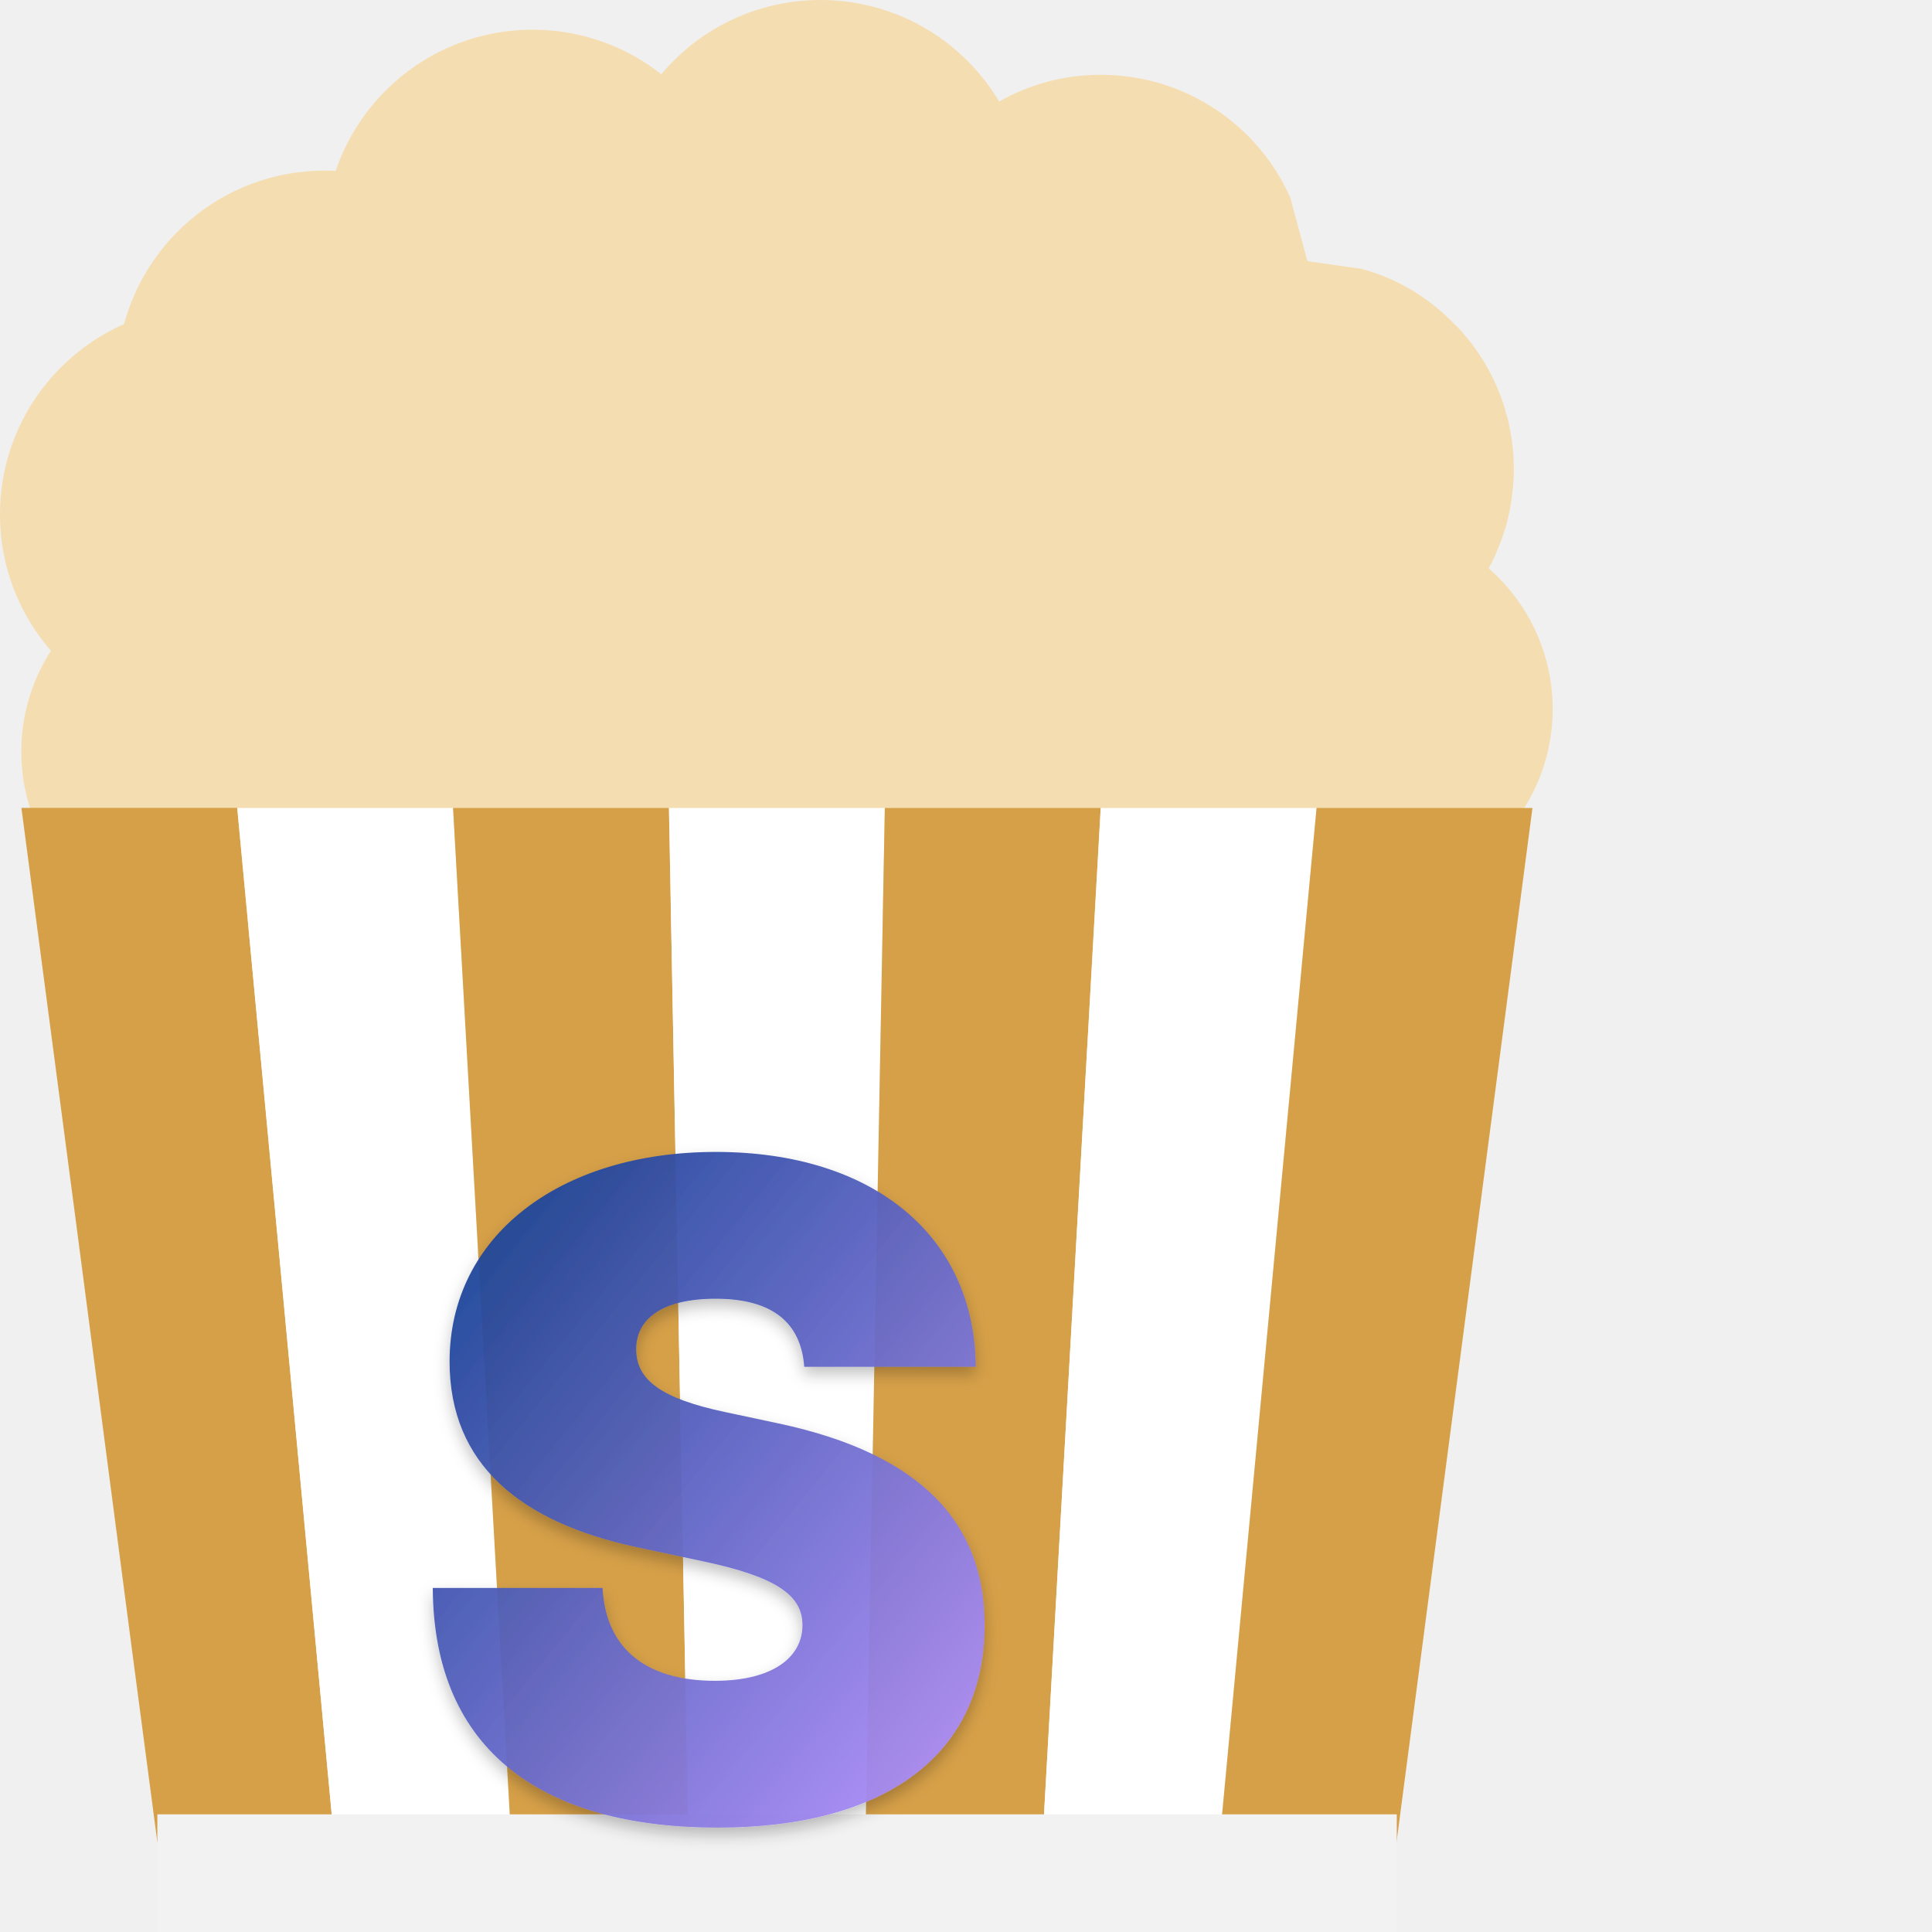
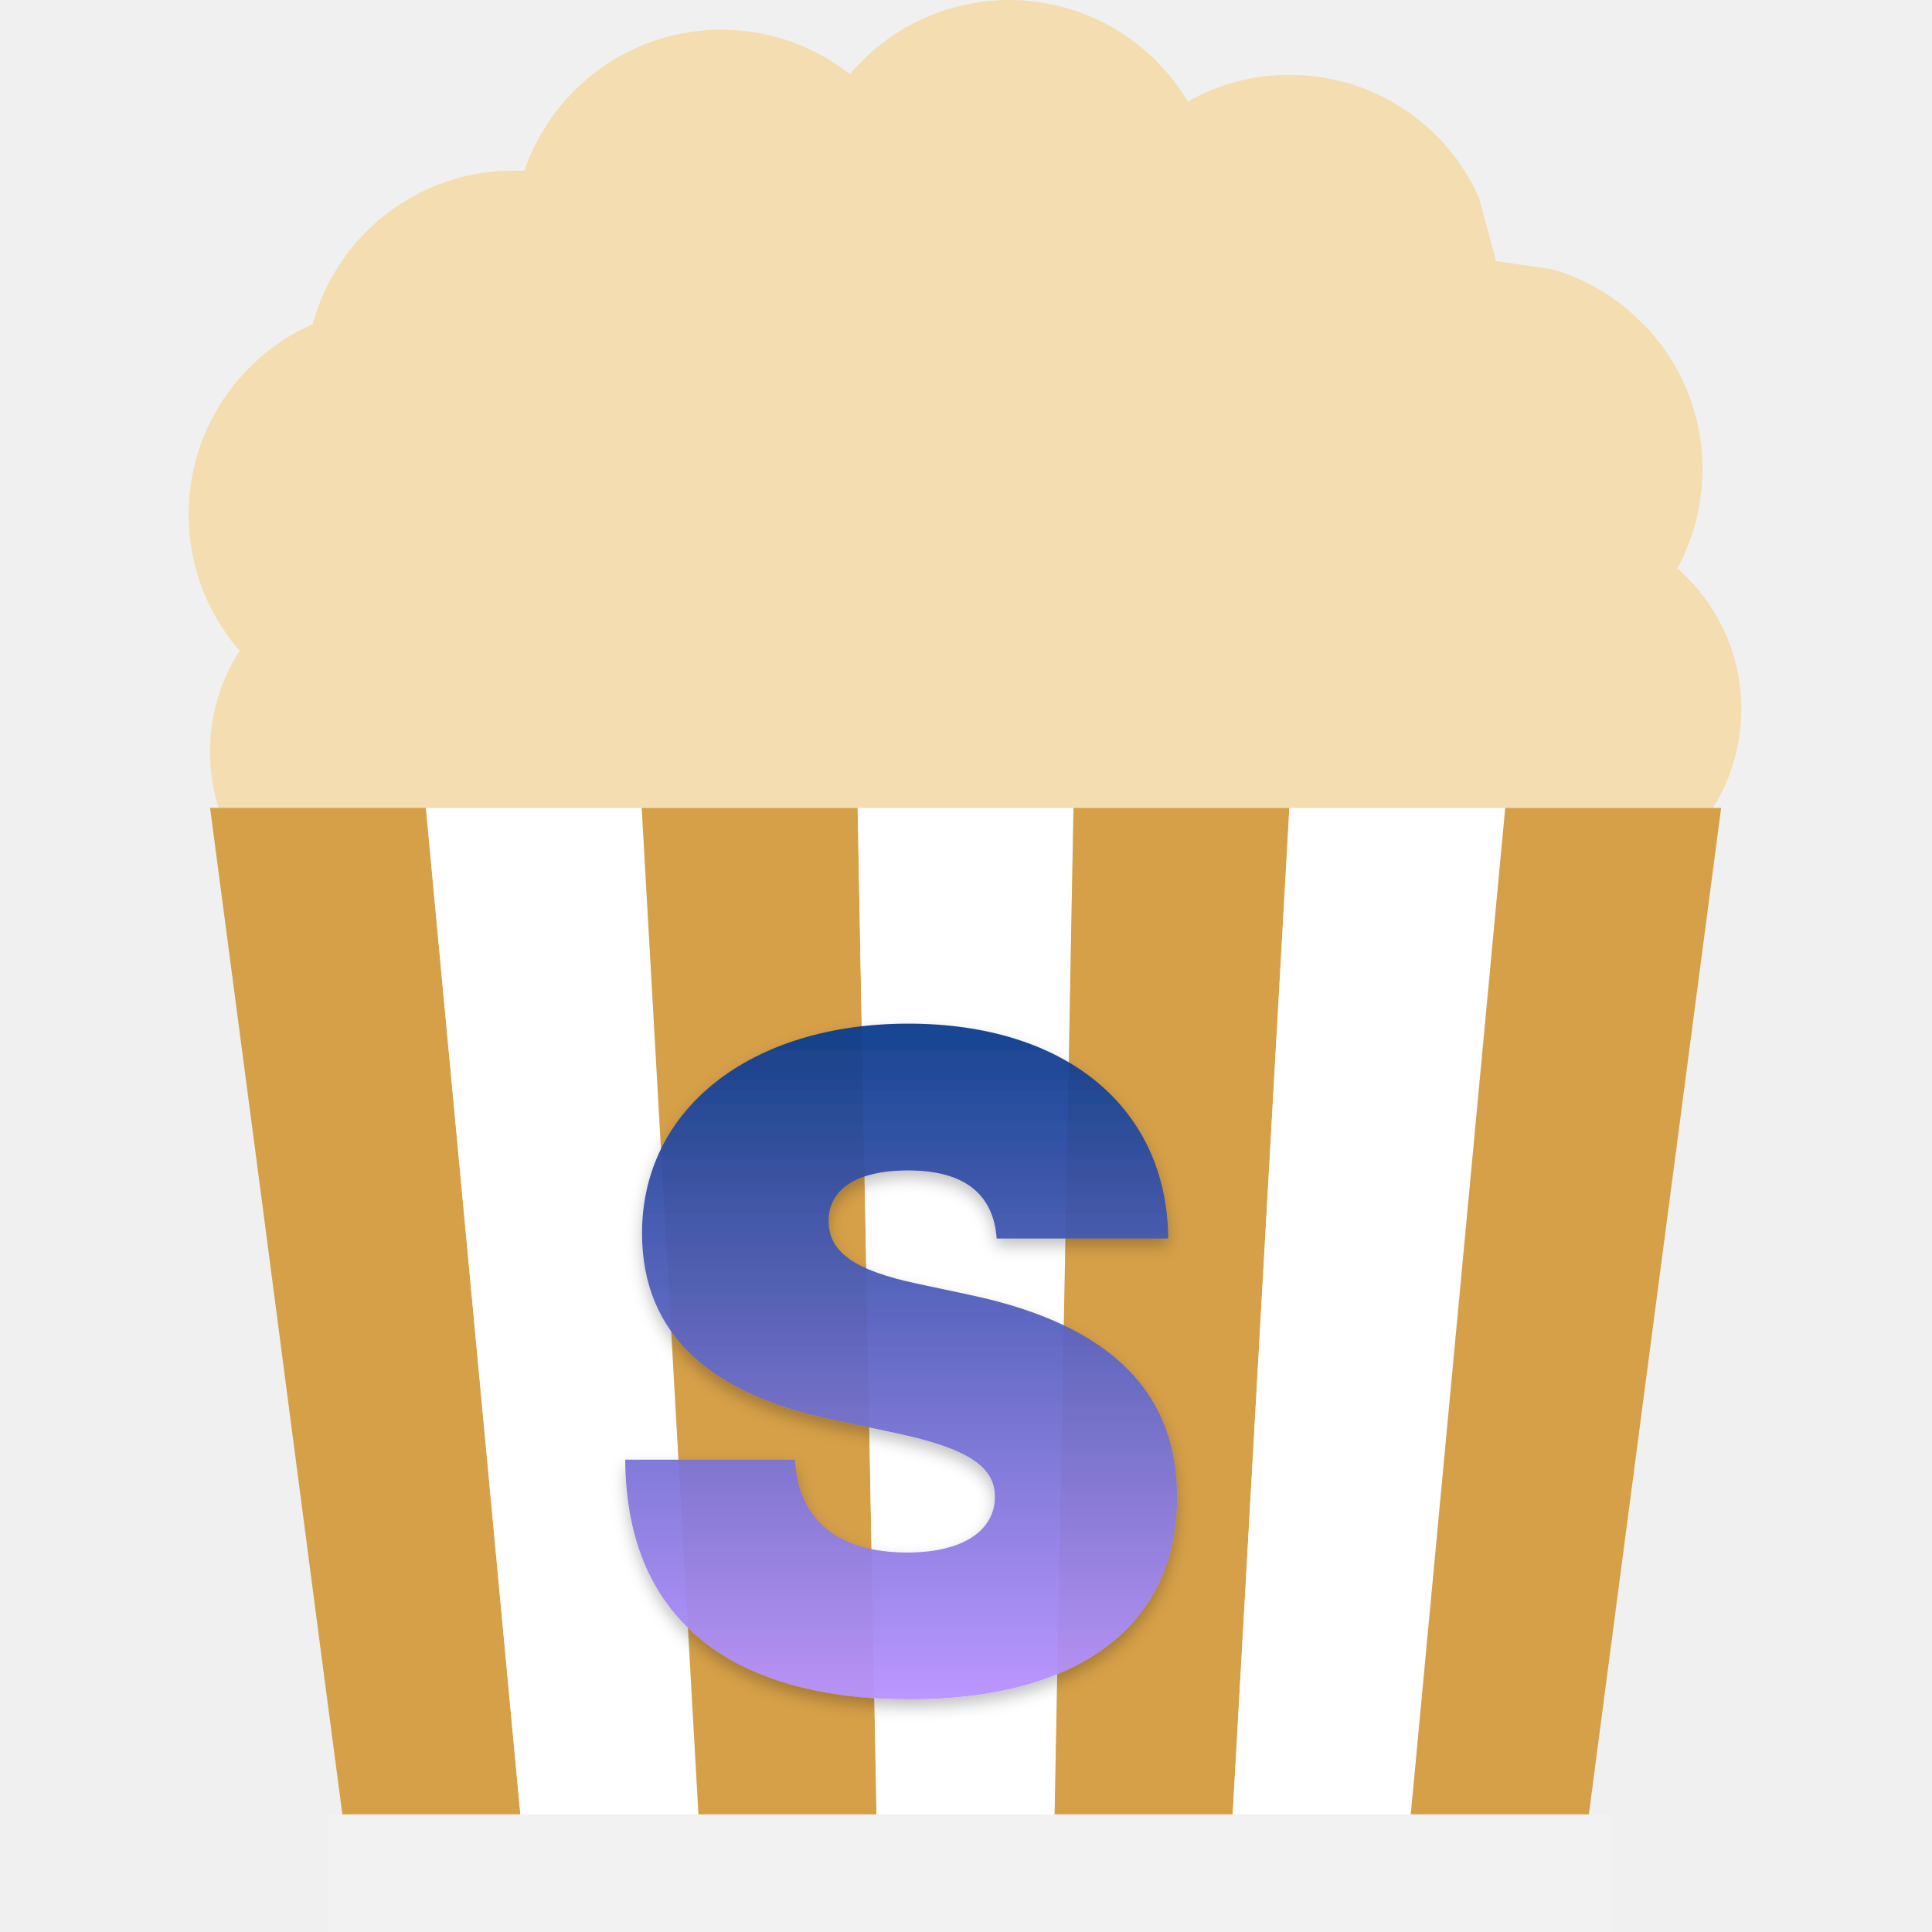
<svg xmlns="http://www.w3.org/2000/svg" version="1.1" id="_x35_" viewBox="0 0 512 512" xml:space="preserve">
  <defs>
-     <linearGradient id="sGrad" x1="0" y1="0" x2="1" y2="1">
+     <linearGradient id="sGrad" x1="0" y1="0" x2="0" y2="1">
      <stop offset="0%" stop-color="#0b3b8c" />
      <stop offset="100%" stop-color="#b892ff" />
    </linearGradient>
  </defs>
-   <g>
-     <g>
+   <g transform="translate(256, 256)">
+     <g transform="translate(-206, -256)">
      <g>
-         <circle style="fill:#F5DDB2;" cx="55.093" cy="199.192" r="49.443" />
-         <circle style="fill:#F5DDB2;" cx="77.402" cy="153.987" r="49.443" />
-         <circle style="fill:#F5DDB2;" cx="135.507" cy="203.43" r="49.443" />
-         <circle style="fill:#F5DDB2;" cx="112.303" cy="104.536" r="49.443" />
-         <circle style="fill:#F5DDB2;" cx="211.79" cy="203.43" r="49.443" />
-         <circle style="fill:#F5DDB2;" cx="245.792" cy="94.657" r="49.443" />
-         <circle style="fill:#F5DDB2;" cx="177.279" cy="94.657" r="49.443" />
-         <circle style="fill:#F5DDB2;" cx="196.349" cy="144.1" r="49.443" />
-         <circle style="fill:#F5DDB2;" cx="146.906" cy="153.979" r="49.443" />
-         <circle style="fill:#F5DDB2;" cx="291.698" cy="179.415" r="49.443" />
-         <circle style="fill:#F5DDB2;" cx="346.088" cy="206.255" r="49.443" />
-         <circle style="fill:#F5DDB2;" cx="362.027" cy="187.892" r="49.443" />
-         <circle style="fill:#F5DDB2;" cx="289.511" cy="226.032" r="49.443" />
-         <path style="fill:#F5DDB2;" d="M401.185,124.304c0,1.876-0.078,3.751-0.312,5.626c-0.156,1.642-0.391,3.283-0.703,4.845           c-0.078,0.548-0.157,1.016-0.312,1.563c-0.313,1.485-0.704,2.971-1.173,4.377c-0.547,1.719-1.172,3.438-1.875,5.08           c-0.625,1.642-1.407,3.204-2.266,4.767v0.078h-0.078c-3.908,7.267-9.456,13.52-16.099,18.209           c-9.066,6.641-20.163,10.549-32.276,10.549c-1.641,0-3.283-0.078-4.923-0.312c-6.565-0.468-12.816-2.188-18.443-4.923           c-2.423-1.094-4.689-2.345-6.877-3.829c-0.704-0.391-1.407-0.859-2.032-1.484c-2.188-1.485-4.22-3.205-6.096-5.003           c-9.065-8.83-15.083-20.631-16.411-33.838c-0.235-1.876-0.312-3.751-0.312-5.705c0-1.016,0-2.032,0.156-3.048           c1.485-28.993,25.555-52.046,54.939-52.046h0.391l14.301,2.032c9.612,2.578,18.131,7.815,24.773,14.769           c0.469,0.469,0.938,0.861,1.328,1.329c0.391,0.39,0.703,0.703,0.938,1.094c0.156,0.156,0.313,0.391,0.469,0.547           c1.329,1.485,2.423,2.97,3.439,4.532c0.782,1.095,1.485,2.188,2.11,3.361c0.313,0.547,0.625,1.094,0.938,1.642           c1.563,2.969,2.891,6.095,3.907,9.378c0.157,0.547,0.313,1.093,0.391,1.641c0,0,0.078,0,0.078,0.078           c0.391,1.251,0.704,2.501,0.938,3.829C400.795,116.957,401.185,120.553,401.185,124.304z" />
-         <path style="fill:#F5DDB2;" d="M346.794,74.914c0,26.102-18.208,47.983-42.591,53.609c-3.985,1.017-8.206,1.485-12.504,1.485           h-0.391c-3.439,0-6.799-0.39-10.003-1.016c-7.815-1.484-15.004-4.61-21.178-8.986c-6.408-4.455-11.801-10.238-15.708-16.959           c-0.938-1.407-1.719-2.892-2.423-4.454c-3.439-7.191-5.392-15.24-5.392-23.679c0-10.941,3.204-21.101,8.753-29.697           c4.767-7.58,11.488-13.911,19.381-18.287c7.971-4.531,17.115-7.111,26.961-7.111c22.429,0,41.732,13.363,50.25,32.588           l4.533,16.803C346.715,71.085,346.794,72.96,346.794,74.914z" />
-         <circle style="fill:#F5DDB2;" cx="55.093" cy="136.321" r="55.093" />
-         <circle style="fill:#F5DDB2;" cx="86.064" cy="100.308" r="55.093" />
-         <circle style="fill:#F5DDB2;" cx="141.158" cy="62.967" r="55.093" />
-         <circle style="fill:#F5DDB2;" cx="217.441" cy="55.093" r="55.093" />
-         <circle style="fill:#F5DDB2;" cx="273.736" cy="167.504" r="49.443" />
        <g>
-           <polygon style="fill:#D6A048;" points="88.59,488.164 41.701,488.164 34.902,436.664 19.741,320.848 5.674,214.096 62.879,214.096 66.005,247.388 68.349,272.24 79.603,391.963 87.809,479.646" />
-           <polygon style="fill:#FFFFFF;" points="135.507,488.161 88.589,488.161 62.86,214.121 120.07,214.121" />
-           <polygon style="fill:#D6A048;" points="182.425,488.161 135.507,488.161 120.07,214.121 177.279,214.121" />
-           <polygon style="fill:#FFFFFF;" points="229.343,488.161 182.425,488.161 177.279,214.121 234.489,214.121" />
-           <polygon style="fill:#D6A048;" points="276.261,488.161 229.343,488.161 234.489,214.121 291.698,214.121" />
-           <polygon style="fill:#FFFFFF;" points="323.179,488.161 276.261,488.161 291.698,214.121 348.908,214.121" />
-           <polygon style="fill:#D6A048;" points="370.097,488.161 323.179,488.161 348.908,214.121 406.117,214.121" />
+           <circle style="fill:#F5DDB2;" cx="55.093" cy="199.192" r="49.443" />
+           <circle style="fill:#F5DDB2;" cx="77.402" cy="153.987" r="49.443" />
+           <circle style="fill:#F5DDB2;" cx="135.507" cy="203.43" r="49.443" />
+           <circle style="fill:#F5DDB2;" cx="112.303" cy="104.536" r="49.443" />
+           <circle style="fill:#F5DDB2;" cx="211.79" cy="203.43" r="49.443" />
+           <circle style="fill:#F5DDB2;" cx="245.792" cy="94.657" r="49.443" />
+           <circle style="fill:#F5DDB2;" cx="177.279" cy="94.657" r="49.443" />
+           <circle style="fill:#F5DDB2;" cx="196.349" cy="144.1" r="49.443" />
+           <circle style="fill:#F5DDB2;" cx="146.906" cy="153.979" r="49.443" />
+           <circle style="fill:#F5DDB2;" cx="291.698" cy="179.415" r="49.443" />
+           <circle style="fill:#F5DDB2;" cx="346.088" cy="206.255" r="49.443" />
+           <circle style="fill:#F5DDB2;" cx="362.027" cy="187.892" r="49.443" />
+           <circle style="fill:#F5DDB2;" cx="289.511" cy="226.032" r="49.443" />
+           <path style="fill:#F5DDB2;" d="M401.185,124.304c0,1.876-0.078,3.751-0.312,5.626c-0.156,1.642-0.391,3.283-0.703,4.845             c-0.078,0.548-0.157,1.016-0.312,1.563c-0.313,1.485-0.704,2.971-1.173,4.377c-0.547,1.719-1.172,3.438-1.875,5.08             c-0.625,1.642-1.407,3.204-2.266,4.767v0.078h-0.078c-3.908,7.267-9.456,13.52-16.099,18.209             c-9.066,6.641-20.163,10.549-32.276,10.549c-1.641,0-3.283-0.078-4.923-0.312c-6.565-0.468-12.816-2.188-18.443-4.923             c-2.423-1.094-4.689-2.345-6.877-3.829c-0.704-0.391-1.407-0.859-2.032-1.484c-2.188-1.485-4.22-3.205-6.096-5.003             c-9.065-8.83-15.083-20.631-16.411-33.838c-0.235-1.876-0.312-3.751-0.312-5.705c0-1.016,0-2.032,0.156-3.048             c1.485-28.993,25.555-52.046,54.939-52.046h0.391l14.301,2.032c9.612,2.578,18.131,7.815,24.773,14.769             c0.469,0.469,0.938,0.861,1.328,1.329c0.391,0.39,0.703,0.703,0.938,1.094c0.156,0.156,0.313,0.391,0.469,0.547             c1.329,1.485,2.423,2.97,3.439,4.532c0.782,1.095,1.485,2.188,2.11,3.361c0.313,0.547,0.625,1.094,0.938,1.642             c1.563,2.969,2.891,6.095,3.907,9.378c0.157,0.547,0.313,1.093,0.391,1.641c0,0,0.078,0,0.078,0.078             c0.391,1.251,0.704,2.501,0.938,3.829C400.795,116.957,401.185,120.553,401.185,124.304z" />
+           <path style="fill:#F5DDB2;" d="M346.794,74.914c0,26.102-18.208,47.983-42.591,53.609c-3.985,1.017-8.206,1.485-12.504,1.485             h-0.391c-3.439,0-6.799-0.39-10.003-1.016c-7.815-1.484-15.004-4.61-21.178-8.986c-6.408-4.455-11.801-10.238-15.708-16.959             c-0.938-1.407-1.719-2.892-2.423-4.454c-3.439-7.191-5.392-15.24-5.392-23.679c0-10.941,3.204-21.101,8.753-29.697             c4.767-7.58,11.488-13.911,19.381-18.287c7.971-4.531,17.115-7.111,26.961-7.111c22.429,0,41.732,13.363,50.25,32.588             l4.533,16.803C346.715,71.085,346.794,72.96,346.794,74.914z" />
+           <circle style="fill:#F5DDB2;" cx="55.093" cy="136.321" r="55.093" />
+           <circle style="fill:#F5DDB2;" cx="86.064" cy="100.308" r="55.093" />
+           <circle style="fill:#F5DDB2;" cx="141.158" cy="62.967" r="55.093" />
+           <circle style="fill:#F5DDB2;" cx="217.441" cy="55.093" r="55.093" />
+           <circle style="fill:#F5DDB2;" cx="273.736" cy="167.504" r="49.443" />
+           <g>
+             <polygon style="fill:#D6A048;" points="88.59,488.164 41.701,488.164 34.902,436.664 19.741,320.848 5.674,214.096 62.879,214.096 66.005,247.388 68.349,272.24 79.603,391.963 87.809,479.646" />
+             <polygon style="fill:#FFFFFF;" points="135.507,488.161 88.589,488.161 62.86,214.121 120.07,214.121" />
+             <polygon style="fill:#D6A048;" points="182.425,488.161 135.507,488.161 120.07,214.121 177.279,214.121" />
+             <polygon style="fill:#FFFFFF;" points="229.343,488.161 182.425,488.161 177.279,214.121 234.489,214.121" />
+             <polygon style="fill:#D6A048;" points="276.261,488.161 229.343,488.161 234.489,214.121 291.698,214.121" />
+             <polygon style="fill:#FFFFFF;" points="323.179,488.161 276.261,488.161 291.698,214.121 348.908,214.121" />
+             <polygon style="fill:#D6A048;" points="370.097,488.161 323.179,488.161 348.908,214.121 406.117,214.121" />
+           </g>
+           <rect x="36.701" y="480.818" style="fill:#F2F2F2;" width="340.459" height="31.182" />
        </g>
-         <rect x="41.701" y="480.818" style="fill:#F2F2F2;" width="328.459" height="31.182" />
      </g>
    </g>
+     <text x="-65" y="100" text-anchor="middle" font-family="Inter, Arial, sans-serif" font-weight="900" font-size="240" fill="url(#sGrad)" opacity="0.95" dominant-baseline="middle" style="paint-order:fill; filter: drop-shadow(0 2px 2px rgba(0,0,0,0.25));">
+       S
+     </text>
  </g>
-   <text x="140" y="390" text-anchor="middle" font-family="Inter, Arial, sans-serif" font-weight="900" font-size="240" fill="url(#sGrad)" opacity="0.95" dominant-baseline="middle" style="paint-order:fill; filter: drop-shadow(0 2px 2px rgba(0,0,0,0.25));">
-     S
-   </text>
</svg>
